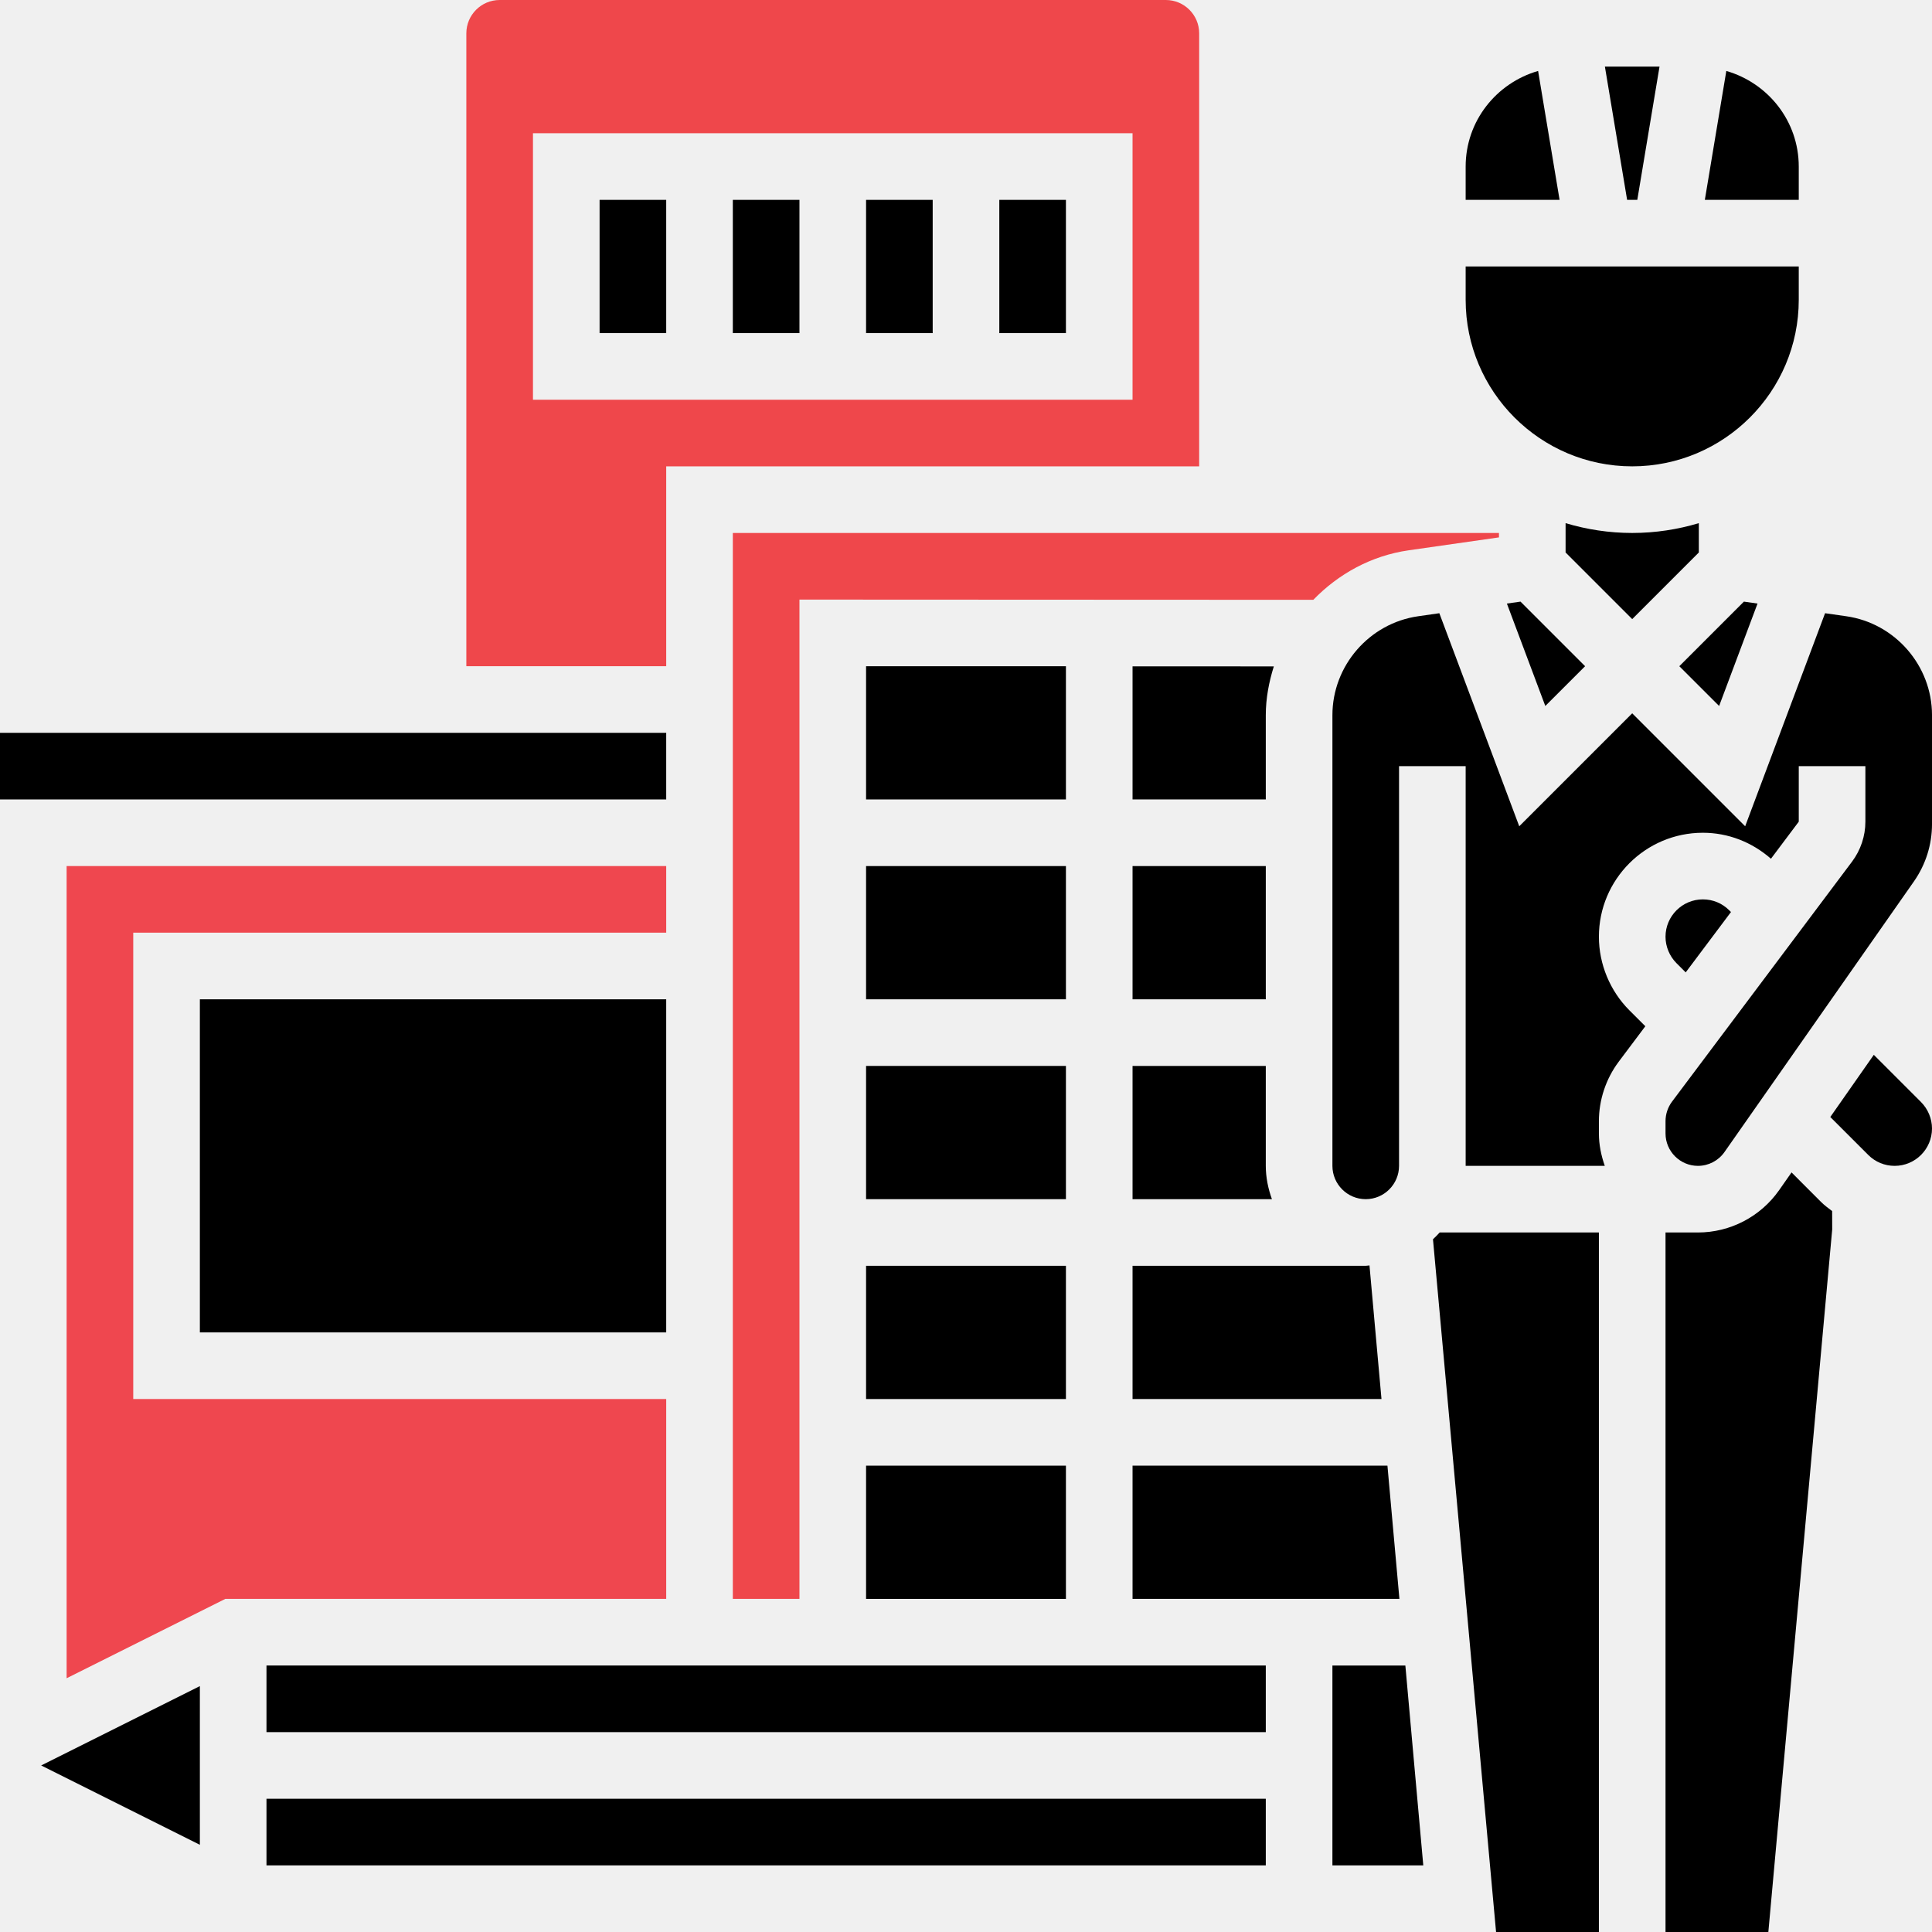
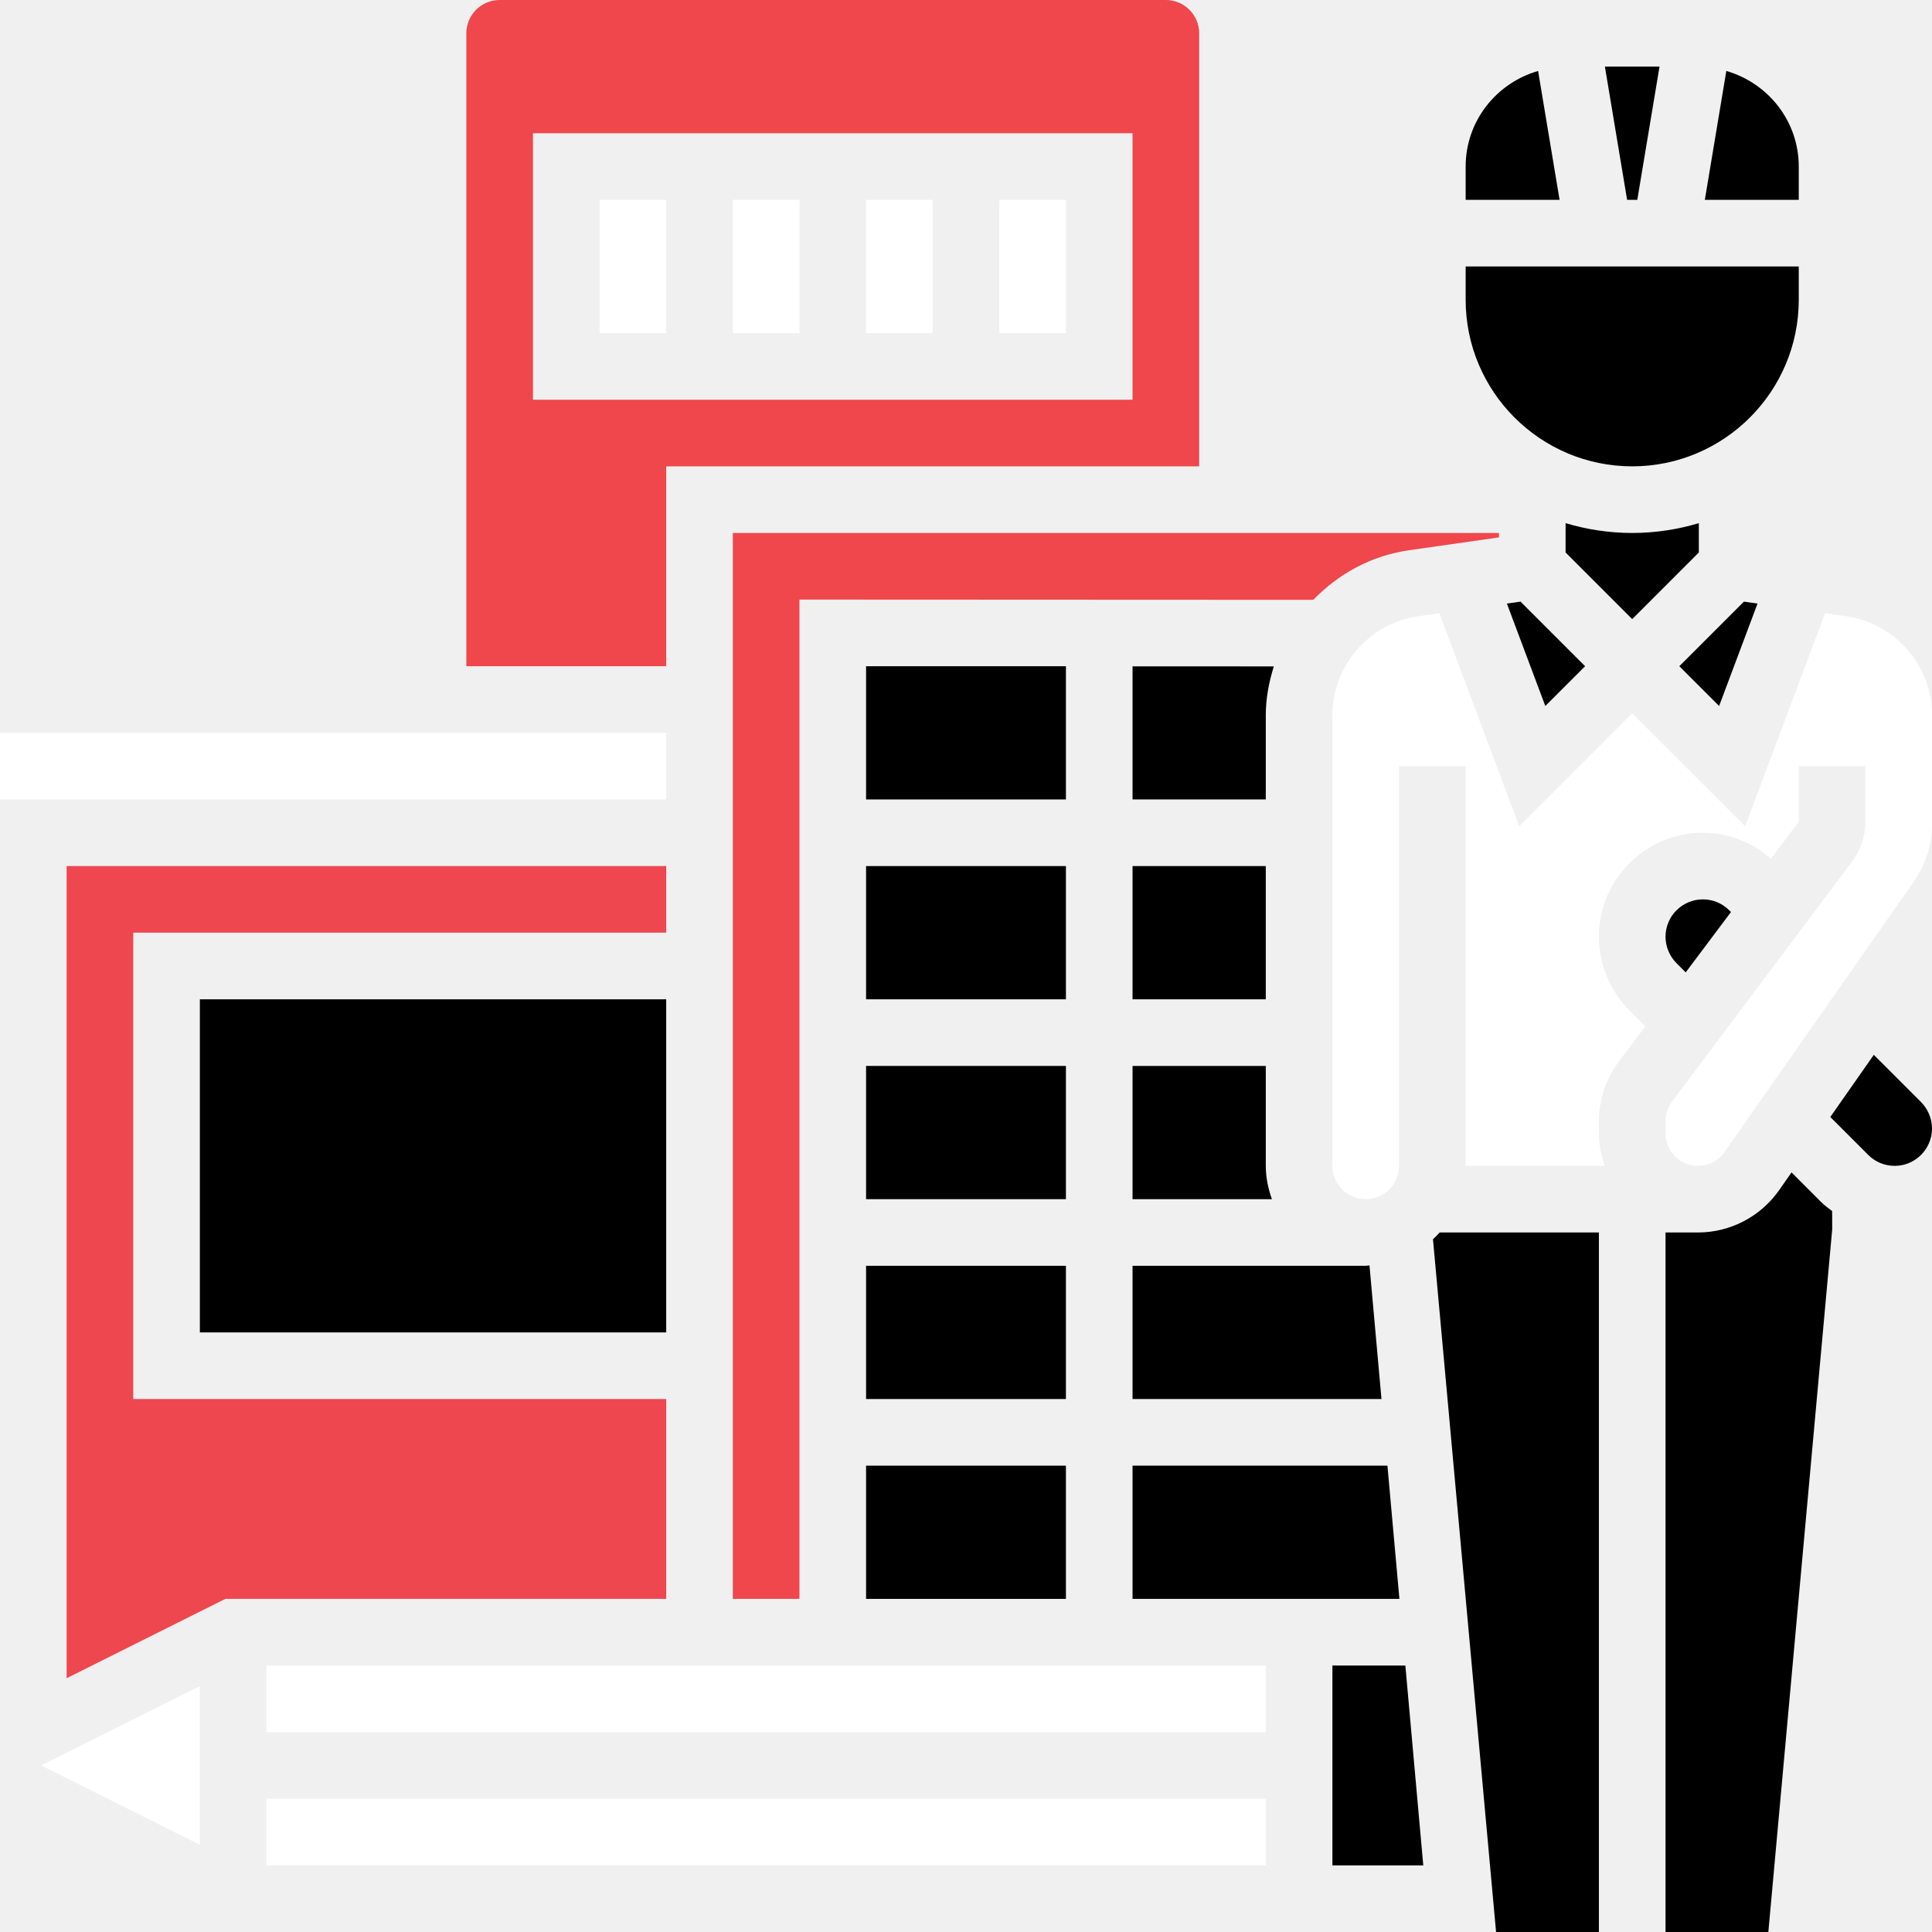
<svg xmlns="http://www.w3.org/2000/svg" width="464" height="464">
  <g class="layer">
    <path d="m272,288l33.473,0c-0.898,-2.512 -1.473,-5.184 -1.473,-8l0,-24l-32,0l0,32zm0,0" id="svg_1" />
    <path d="m360,129.062l0,-1.062l-184,0l0,256l16,0l0,-240l123.414,0.055c6,-6.207 13.914,-10.605 22.93,-11.895l21.656,-3.098zm0,0" fill="#ef474b" id="svg_2" />
    <path d="m304,171.754c0,-4.066 0.762,-7.969 1.93,-11.707l-33.93,-0.016l0,31.969l32,0l0,-20.246zm0,0" id="svg_3" />
    <path d="m272,384l64.09,0l-2.875,-32l-61.215,0l0,32zm0,0" id="svg_4" />
    <path d="m272,208l32,0l0,32l-32,0l0,-32zm0,0" id="svg_5" />
    <path d="m208,160.008l48,0l0,31.992l-48,0l0,-31.992zm0,0" id="svg_6" />
    <path d="m208,256l48,0l0,32l-48,0l0,-32zm0,0" id="svg_7" />
    <path d="m208,352l48,0l0,32l-48,0l0,-32zm0,0" id="svg_8" />
    <path d="m208,304l48,0l0,32l-48,0l0,-32zm0,0" id="svg_9" />
    <path d="m208,208l48,0l0,32l-48,0l0,-32zm0,0" id="svg_10" />
    <path d="m392,112c22.055,0 40,-17.945 40,-40l0,-8l-80,0l0,8c0,22.055 17.945,40 40,40zm0,0" id="svg_11" />
    <path d="m328,304l-56,0l0,32l59.785,0l-2.883,-32.09c-0.301,0.012 -0.59,0.09 -0.902,0.09zm0,0" id="svg_12" />
    <path d="m393.223,48l5.336,-32l-13.117,0l5.336,32l2.445,0zm0,0" id="svg_13" />
    <path d="m432,40c0,-10.93 -7.383,-20.07 -17.398,-22.961l-5.16,30.961l22.559,0l0,-8zm0,0" id="svg_14" />
    <path d="m369.398,17.039c-10.016,2.891 -17.398,12.031 -17.398,22.961l0,8l22.559,0l-5.16,-30.961zm0,0" id="svg_15" />
    <path d="m422.098,144.953l-3.273,-0.465l-15.512,15.512l9.559,9.551l9.227,-24.598zm0,0" id="svg_16" />
    <path d="m361.902,144.953l9.227,24.598l9.559,-9.551l-15.512,-15.512l-3.273,0.465zm0,0" id="svg_17" />
    <path d="m408,132.688l0,-7.047c-5.07,1.52 -10.441,2.359 -16,2.359s-10.93,-0.84 -16,-2.359l0,7.047l16,16l16,-16zm0,0" id="svg_18" />
-     <path d="m64,400l240,0l0,16l-240,0l0,-16zm0,0" id="svg_19" />
-     <path d="m64,432l240,0l0,16l-240,0l0,-16zm0,0" id="svg_20" />
+     <path d="m64,400l240,0l0,16l-240,0l0,-16zm0,0" fill="#ffffff" id="svg_19" transform="matrix(1 0 0 1 0 0)" />
+     <path d="m64,432l240,0l0,16l-240,0l0,-16zm0,0" fill="#ffffff" id="svg_20" transform="matrix(1 0 0 1 0 0)" />
    <path d="m320,400l0,48l21.824,0l-4.305,-48l-17.52,0zm0,0" id="svg_21" />
    <path d="m48,240l112,0l0,80l-112,0l0,-80zm0,0" id="svg_22" />
    <path d="m344.152,297.633l15.152,166.367l24.695,0l0,-168l-38.238,0c-0.523,0.566 -1.051,1.113 -1.609,1.633zm0,0" id="svg_23" />
-     <path d="m443.398,148l-5.078,-0.727l-19.191,51.168l-27.129,-27.129l-27.129,27.129l-19.191,-51.168l-5.07,0.727c-11.754,1.672 -20.609,11.879 -20.609,23.754l0,108.246c0,4.414 3.594,8 8,8s8,-3.586 8,-8l0,-96l16,0l0,96l33.414,0c-0.855,-2.449 -1.414,-5.039 -1.414,-7.785l0,-2.957c0,-5.105 1.688,-10.168 4.754,-14.266l6.398,-8.527l-3.84,-3.832c-4.648,-4.656 -7.312,-11.09 -7.312,-17.664c0,-13.77 11.199,-24.969 24.969,-24.969c6.102,0 11.809,2.266 16.352,6.238l6.68,-8.902l0,-13.336l16,0l0,13.336c0,3.441 -1.137,6.848 -3.207,9.602l-43.242,57.648c-1,1.344 -1.551,3 -1.551,4.672l0,2.957c0,4.289 3.496,7.785 7.785,7.785c2.535,0 4.918,-1.238 6.375,-3.32l45.504,-65c2.832,-4.062 4.336,-8.824 4.336,-13.77l0,-26.168c0,-11.863 -8.855,-22.07 -20.602,-23.742zm0,0" fill="black" id="svg_24" transform="matrix(1 0 0 1 0 0)" />
+     <path d="m443.398,148l-5.078,-0.727l-19.191,51.168l-27.129,-27.129l-27.129,27.129l-19.191,-51.168l-5.07,0.727c-11.754,1.672 -20.609,11.879 -20.609,23.754l0,108.246c0,4.414 3.594,8 8,8s8,-3.586 8,-8l0,-96l16,0l0,96l33.414,0c-0.855,-2.449 -1.414,-5.039 -1.414,-7.785l0,-2.957c0,-5.105 1.688,-10.168 4.754,-14.266l6.398,-8.527l-3.84,-3.832c-4.648,-4.656 -7.312,-11.09 -7.312,-17.664c0,-13.77 11.199,-24.969 24.969,-24.969c6.102,0 11.809,2.266 16.352,6.238l6.68,-8.902l0,-13.336l16,0l0,13.336c0,3.441 -1.137,6.848 -3.207,9.602l-43.242,57.648c-1,1.344 -1.551,3 -1.551,4.672l0,2.957c0,4.289 3.496,7.785 7.785,7.785c2.535,0 4.918,-1.238 6.375,-3.32l45.504,-65c2.832,-4.062 4.336,-8.824 4.336,-13.77l0,-26.168c0,-11.863 -8.855,-22.07 -20.602,-23.742zm0,0" fill="#ffffff" id="svg_24" transform="matrix(1 0 0 1 0 0)" />
    <path d="m160,336l-128,0l0,-112l128,0l0,-16l-144,0l0,195.055l38.113,-19.055l105.887,0l0,-48zm0,0" fill="#ef474f" id="svg_25" transform="matrix(1 0 0 1 0 0)" />
    <path d="m450.023,253.336l-10.449,14.93l9.113,9.109c1.695,1.695 3.945,2.625 6.344,2.625c4.945,0 8.969,-4.023 8.969,-8.969c0,-2.359 -0.961,-4.672 -2.625,-6.344l-11.352,-11.352zm0,0" id="svg_26" />
    <path d="m437.375,288.688l-7.109,-7.113l-2.992,4.281c-4.457,6.344 -11.738,10.145 -19.488,10.145l-7.785,0l0,168l24.695,0l15.336,-168.727l-0.016,-4.418c-0.902,-0.688 -1.824,-1.352 -2.641,-2.168zm0,0" id="svg_27" />
-     <path d="m208,48l16,0l0,32l-16,0l0,-32zm0,0" id="svg_28" />
-     <path d="m48,443.055l0,-38.109l-38.113,19.055l38.113,19.055zm0,0" id="svg_29" />
-     <path d="m240,48l16,0l0,32l-16,0l0,-32zm0,0" id="svg_30" />
-     <path d="m176,48l16,0l0,32l-16,0l0,-32zm0,0" id="svg_31" />
+     <path d="m208,48l16,0l0,32l-16,0l0,-32zm0,0" fill="#ffffff" id="svg_28" transform="matrix(1 0 0 1 0 0)" />
+     <path d="m48,443.055l0,-38.109l-38.113,19.055l38.113,19.055zm0,0" fill="#ffffff" id="svg_29" transform="matrix(1 0 0 1 0 0)" />
+     <path d="m240,48l16,0l0,32l-16,0l0,-32zm0,0" fill="#ffffff" id="svg_30" />
+     <path d="m176,48l16,0l0,32l-16,0l0,-32zm0,0" fill="#ffffff" id="svg_31" transform="matrix(1 0 0 1 0 0)" />
    <path d="m404.848,233.535l10.871,-14.496l-0.414,-0.414c-1.688,-1.695 -3.938,-2.625 -6.336,-2.625c-4.945,0 -8.969,4.023 -8.969,8.969c0,2.359 0.961,4.672 2.625,6.344l2.223,2.223zm0,0" id="svg_32" />
-     <path d="m144,48l16,0l0,32l-16,0l0,-32zm0,0" id="svg_33" />
-     <path d="m0,176l160,0l0,16l-160,0l0,-16zm0,0" id="svg_34" />
+     <path d="m144,48l16,0l0,32l-16,0l0,-32zm0,0" fill="#ffffff" id="svg_33" transform="matrix(1 0 0 1 0 0)" />
+     <path d="m0,176l160,0l0,16l-160,0l0,-16zm0,0" fill="#ffffff" id="svg_34" transform="matrix(1 0 0 1 0 0)" />
    <path d="m160,112l128,0l0,-104c0,-4.414 -3.594,-8 -8,-8l-160,0c-4.406,0 -8,3.586 -8,8l0,152l48,0l0,-48zm-32,-80l144,0l0,64l-144,0l0,-64zm0,0" fill="#ef474b" id="svg_35" transform="matrix(1 0 0 1 0 0)" />
  </g>
</svg>
